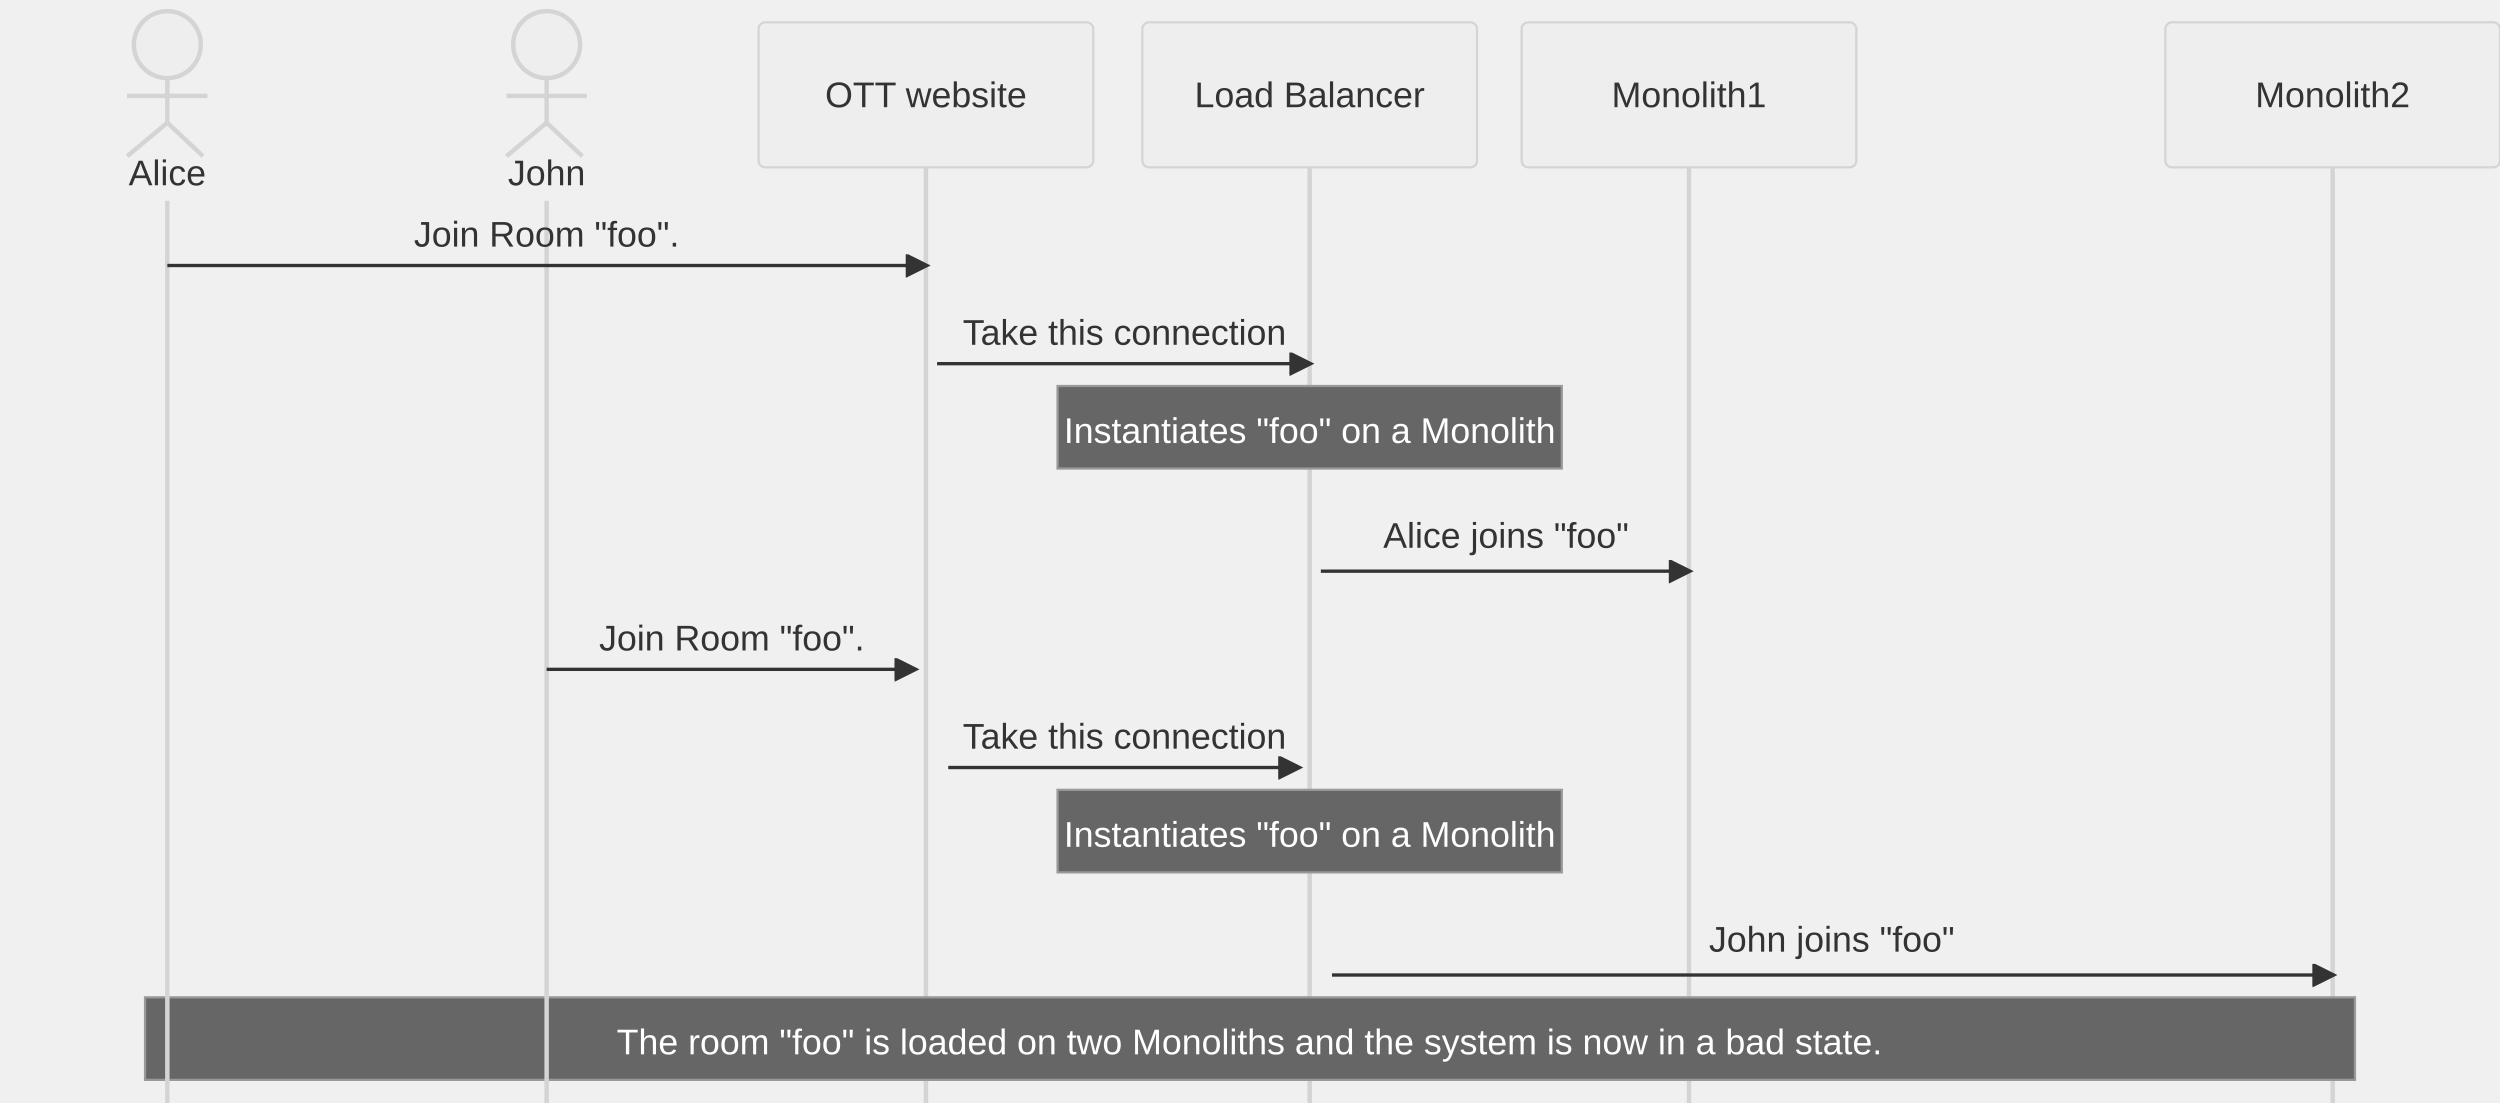
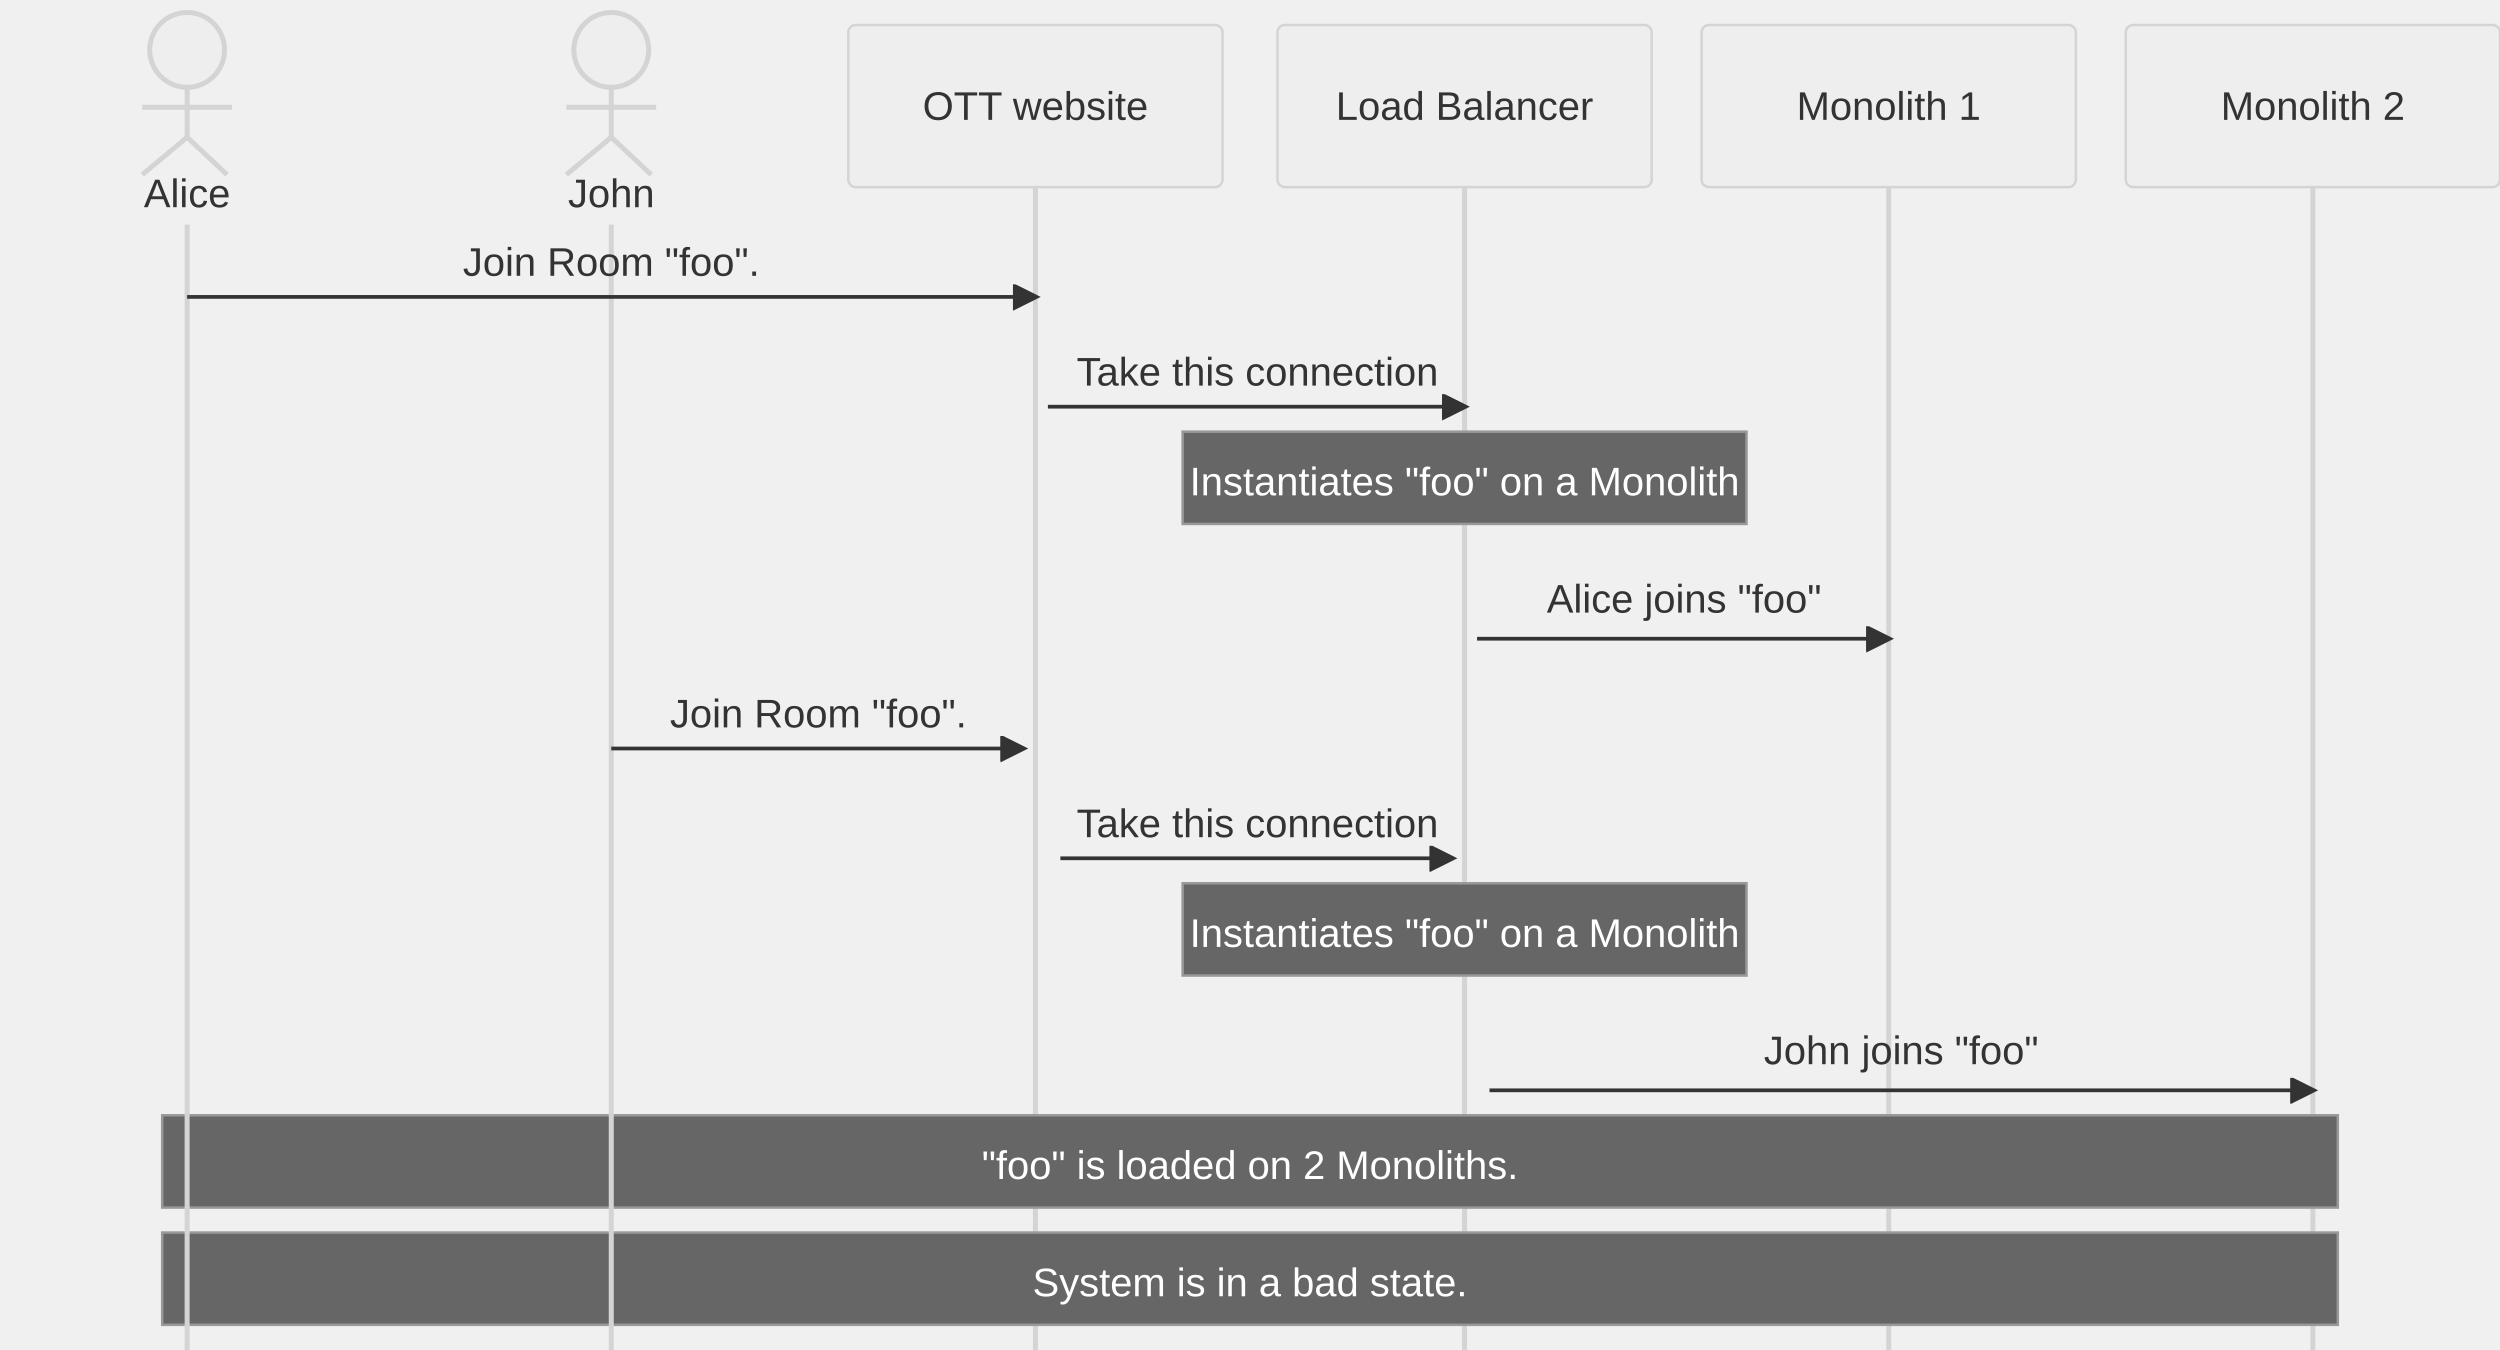
- <svg xmlns="http://www.w3.org/2000/svg" aria-roledescription="sequence" role="graphics-document document" viewBox="0 -10 1120.5 494" style="max-width: 1120.5px; background-color: white;" width="100%" id="my-svg">
+ <svg xmlns="http://www.w3.org/2000/svg" aria-roledescription="sequence" role="graphics-document document" viewBox="0 -10 1002 541" style="max-width: 1002px; background-color: white;" width="100%" id="my-svg">
  <g>
-     <line stroke="#999" stroke-width="0.5px" class="200" y2="2000" x2="1045.5" y1="5" x1="1045.5" id="actor5" />
+     <line stroke="#999" stroke-width="0.5px" class="200" y2="2000" x2="927" y1="5" x1="927" id="actor5" />
    <g id="root-5">
-       <rect class="actor" ry="3" rx="3" height="65" width="150" stroke="#666" fill="#eaeaea" y="0" x="970.5" />
-       <text style="text-anchor: middle; font-size: 16px; font-weight: 400;" class="actor" alignment-baseline="central" dominant-baseline="central" y="32.5" x="1045.5">
-         <tspan dy="0" x="1045.5">Monolith2</tspan>
+       <rect class="actor" ry="3" rx="3" height="65" width="150" stroke="#666" fill="#eaeaea" y="0" x="852" />
+       <text style="text-anchor: middle; font-size: 16px; font-weight: 400;" class="actor" alignment-baseline="central" dominant-baseline="central" y="32.5" x="927">
+         <tspan dy="0" x="927">Monolith 2</tspan>
      </text>
    </g>
  </g>
  <g>
    <line stroke="#999" stroke-width="0.5px" class="200" y2="2000" x2="757" y1="5" x1="757" id="actor4" />
    <g id="root-4">
      <rect class="actor" ry="3" rx="3" height="65" width="150" stroke="#666" fill="#eaeaea" y="0" x="682" />
      <text style="text-anchor: middle; font-size: 16px; font-weight: 400;" class="actor" alignment-baseline="central" dominant-baseline="central" y="32.5" x="757">
-         <tspan dy="0" x="757">Monolith1</tspan>
+         <tspan dy="0" x="757">Monolith 1</tspan>
      </text>
    </g>
  </g>
  <g>
    <line stroke="#999" stroke-width="0.5px" class="200" y2="2000" x2="587" y1="5" x1="587" id="actor3" />
    <g id="root-3">
      <rect class="actor" ry="3" rx="3" height="65" width="150" stroke="#666" fill="#eaeaea" y="0" x="512" />
      <text style="text-anchor: middle; font-size: 16px; font-weight: 400;" class="actor" alignment-baseline="central" dominant-baseline="central" y="32.5" x="587">
        <tspan dy="0" x="587">Load Balancer</tspan>
      </text>
    </g>
  </g>
  <g>
    <line stroke="#999" stroke-width="0.5px" class="200" y2="2000" x2="415" y1="5" x1="415" id="actor2" />
    <g id="root-2">
      <rect class="actor" ry="3" rx="3" height="65" width="150" stroke="#666" fill="#eaeaea" y="0" x="340" />
      <text style="text-anchor: middle; font-size: 16px; font-weight: 400;" class="actor" alignment-baseline="central" dominant-baseline="central" y="32.5" x="415">
        <tspan dy="0" x="415">OTT website</tspan>
      </text>
    </g>
  </g>
  <style>#my-svg{font-family:"trebuchet ms",verdana,arial,sans-serif;font-size:16px;fill:#000000;}#my-svg .error-icon{fill:#552222;}#my-svg .error-text{fill:#552222;stroke:#552222;}#my-svg .edge-thickness-normal{stroke-width:2px;}#my-svg .edge-thickness-thick{stroke-width:3.5px;}#my-svg .edge-pattern-solid{stroke-dasharray:0;}#my-svg .edge-pattern-dashed{stroke-dasharray:3;}#my-svg .edge-pattern-dotted{stroke-dasharray:2;}#my-svg .marker{fill:#666;stroke:#666;}#my-svg .marker.cross{stroke:#666;}#my-svg svg{font-family:"trebuchet ms",verdana,arial,sans-serif;font-size:16px;}#my-svg .actor{stroke:hsl(0, 0%, 83%);fill:#eee;}#my-svg text.actor&gt;tspan{fill:#333;stroke:none;}#my-svg .actor-line{stroke:#666;}#my-svg .messageLine0{stroke-width:1.5;stroke-dasharray:none;stroke:#333;}#my-svg .messageLine1{stroke-width:1.5;stroke-dasharray:2,2;stroke:#333;}#my-svg #arrowhead path{fill:#333;stroke:#333;}#my-svg .sequenceNumber{fill:white;}#my-svg #sequencenumber{fill:#333;}#my-svg #crosshead path{fill:#333;stroke:#333;}#my-svg .messageText{fill:#333;stroke:none;}#my-svg .labelBox{stroke:hsl(0, 0%, 83%);fill:#eee;}#my-svg .labelText,#my-svg .labelText&gt;tspan{fill:#333;stroke:none;}#my-svg .loopText,#my-svg .loopText&gt;tspan{fill:#333;stroke:none;}#my-svg .loopLine{stroke-width:2px;stroke-dasharray:2,2;stroke:hsl(0, 0%, 83%);fill:hsl(0, 0%, 83%);}#my-svg .note{stroke:#999;fill:#666;}#my-svg .noteText,#my-svg .noteText&gt;tspan{fill:#fff;stroke:none;}#my-svg .activation0{fill:#f4f4f4;stroke:#666;}#my-svg .activation1{fill:#f4f4f4;stroke:#666;}#my-svg .activation2{fill:#f4f4f4;stroke:#666;}#my-svg .actorPopupMenu{position:absolute;}#my-svg .actorPopupMenuPanel{position:absolute;fill:#eee;box-shadow:0px 8px 16px 0px rgba(0,0,0,0.2);filter:drop-shadow(3px 5px 2px rgb(0 0 0 / 0.4));}#my-svg .actor-man line{stroke:hsl(0, 0%, 83%);fill:#eee;}#my-svg .actor-man circle,#my-svg line{stroke:hsl(0, 0%, 83%);fill:#eee;stroke-width:2px;}#my-svg :root{--mermaid-font-family:"trebuchet ms",verdana,arial,sans-serif;}</style>
  <g />
  <defs>
    <symbol height="24" width="24" id="computer">
      <path d="M2 2v13h20v-13h-20zm18 11h-16v-9h16v9zm-10.228 6l.466-1h3.524l.467 1h-4.457zm14.228 3h-24l2-6h2.104l-1.33 4h18.45l-1.297-4h2.073l2 6zm-5-10h-14v-7h14v7z" transform="scale(.5)" />
    </symbol>
  </defs>
  <defs>
    <symbol clip-rule="evenodd" fill-rule="evenodd" id="database">
      <path d="M12.258.001l.256.004.255.005.253.008.251.01.249.012.247.015.246.016.242.019.241.02.239.023.236.024.233.027.231.028.229.031.225.032.223.034.22.036.217.038.214.04.211.041.208.043.205.045.201.046.198.048.194.05.191.051.187.053.183.054.18.056.175.057.172.059.168.06.163.061.16.063.155.064.15.066.074.033.073.033.071.034.07.034.069.035.068.035.067.035.066.035.064.036.064.036.062.036.06.036.06.037.058.037.058.037.055.038.055.038.053.038.052.038.051.039.05.039.048.039.047.039.045.04.044.04.043.04.041.04.04.041.039.041.037.041.036.041.034.041.033.042.032.042.03.042.029.042.027.042.026.043.024.043.023.043.021.043.02.043.018.044.017.043.015.044.013.044.012.044.011.045.009.044.007.045.006.045.004.045.002.045.001.045v17l-.001.045-.002.045-.004.045-.006.045-.007.045-.009.044-.011.045-.012.044-.013.044-.015.044-.017.043-.018.044-.02.043-.021.043-.023.043-.024.043-.026.043-.027.042-.029.042-.03.042-.032.042-.033.042-.034.041-.036.041-.037.041-.039.041-.04.041-.041.04-.043.04-.044.04-.045.04-.047.039-.048.039-.05.039-.051.039-.052.038-.053.038-.055.038-.055.038-.058.037-.058.037-.06.037-.06.036-.062.036-.064.036-.064.036-.066.035-.067.035-.068.035-.069.035-.07.034-.071.034-.073.033-.074.033-.15.066-.155.064-.16.063-.163.061-.168.06-.172.059-.175.057-.18.056-.183.054-.187.053-.191.051-.194.05-.198.048-.201.046-.205.045-.208.043-.211.041-.214.04-.217.038-.22.036-.223.034-.225.032-.229.031-.231.028-.233.027-.236.024-.239.023-.241.02-.242.019-.246.016-.247.015-.249.012-.251.01-.253.008-.255.005-.256.004-.258.001-.258-.001-.256-.004-.255-.005-.253-.008-.251-.01-.249-.012-.247-.015-.245-.016-.243-.019-.241-.02-.238-.023-.236-.024-.234-.027-.231-.028-.228-.031-.226-.032-.223-.034-.22-.036-.217-.038-.214-.04-.211-.041-.208-.043-.204-.045-.201-.046-.198-.048-.195-.05-.19-.051-.187-.053-.184-.054-.179-.056-.176-.057-.172-.059-.167-.06-.164-.061-.159-.063-.155-.064-.151-.066-.074-.033-.072-.033-.072-.034-.07-.034-.069-.035-.068-.035-.067-.035-.066-.035-.064-.036-.063-.036-.062-.036-.061-.036-.06-.037-.058-.037-.057-.037-.056-.038-.055-.038-.053-.038-.052-.038-.051-.039-.049-.039-.049-.039-.046-.039-.046-.04-.044-.04-.043-.04-.041-.04-.04-.041-.039-.041-.037-.041-.036-.041-.034-.041-.033-.042-.032-.042-.03-.042-.029-.042-.027-.042-.026-.043-.024-.043-.023-.043-.021-.043-.02-.043-.018-.044-.017-.043-.015-.044-.013-.044-.012-.044-.011-.045-.009-.044-.007-.045-.006-.045-.004-.045-.002-.045-.001-.045v-17l.001-.045.002-.045.004-.045.006-.045.007-.045.009-.044.011-.045.012-.044.013-.044.015-.044.017-.043.018-.044.02-.043.021-.043.023-.043.024-.043.026-.043.027-.042.029-.042.03-.042.032-.042.033-.042.034-.041.036-.041.037-.041.039-.041.04-.041.041-.04.043-.04.044-.04.046-.04.046-.039.049-.039.049-.039.051-.039.052-.038.053-.038.055-.038.056-.038.057-.037.058-.037.06-.037.061-.036.062-.036.063-.036.064-.036.066-.035.067-.035.068-.035.069-.035.07-.034.072-.034.072-.033.074-.033.151-.066.155-.064.159-.063.164-.061.167-.06.172-.059.176-.057.179-.056.184-.054.187-.053.19-.051.195-.05.198-.048.201-.046.204-.045.208-.043.211-.041.214-.04.217-.038.22-.036.223-.034.226-.032.228-.031.231-.028.234-.027.236-.024.238-.023.241-.02.243-.019.245-.016.247-.015.249-.012.251-.01.253-.008.255-.005.256-.004.258-.001.258.001zm-9.258 20.499v.01l.001.021.003.021.004.022.005.021.006.022.007.022.009.023.01.022.011.023.012.023.013.023.015.023.016.024.017.023.018.024.019.024.021.024.022.025.023.024.024.025.052.049.056.05.061.051.066.051.07.051.075.051.079.052.084.052.088.052.092.052.097.052.102.051.105.052.11.052.114.051.119.051.123.051.127.05.131.05.135.05.139.048.144.049.147.047.152.047.155.047.16.045.163.045.167.043.171.043.176.041.178.041.183.039.187.039.19.037.194.035.197.035.202.033.204.031.209.03.212.029.216.027.219.025.222.024.226.021.23.02.233.018.236.016.24.015.243.012.246.01.249.008.253.005.256.004.259.001.26-.001.257-.004.254-.005.25-.008.247-.011.244-.012.241-.014.237-.016.233-.018.231-.021.226-.021.224-.024.22-.026.216-.027.212-.028.21-.031.205-.031.202-.034.198-.034.194-.036.191-.037.187-.039.183-.04.179-.04.175-.042.172-.043.168-.044.163-.045.16-.046.155-.046.152-.047.148-.048.143-.049.139-.049.136-.05.131-.05.126-.05.123-.051.118-.052.114-.051.11-.052.106-.052.101-.052.096-.052.092-.052.088-.053.083-.051.079-.052.074-.052.07-.051.065-.051.06-.051.056-.05.051-.05.023-.024.023-.025.021-.024.02-.024.019-.024.018-.024.017-.024.015-.023.014-.024.013-.023.012-.023.01-.023.01-.022.008-.022.006-.022.006-.022.004-.022.004-.021.001-.021.001-.021v-4.127l-.077.055-.08.053-.083.054-.085.053-.087.052-.09.052-.093.051-.095.05-.097.05-.1.049-.102.049-.105.048-.106.047-.109.047-.111.046-.114.045-.115.045-.118.044-.12.043-.122.042-.124.042-.126.041-.128.04-.13.04-.132.038-.134.038-.135.037-.138.037-.139.035-.142.035-.143.034-.144.033-.147.032-.148.031-.15.03-.151.03-.153.029-.154.027-.156.027-.158.026-.159.025-.161.024-.162.023-.163.022-.165.021-.166.02-.167.019-.169.018-.169.017-.171.016-.173.015-.173.014-.175.013-.175.012-.177.011-.178.01-.179.008-.179.008-.181.006-.182.005-.182.004-.184.003-.184.002h-.37l-.184-.002-.184-.003-.182-.004-.182-.005-.181-.006-.179-.008-.179-.008-.178-.01-.176-.011-.176-.012-.175-.013-.173-.014-.172-.015-.171-.016-.17-.017-.169-.018-.167-.019-.166-.02-.165-.021-.163-.022-.162-.023-.161-.024-.159-.025-.157-.026-.156-.027-.155-.027-.153-.029-.151-.03-.15-.03-.148-.031-.146-.032-.145-.033-.143-.034-.141-.035-.14-.035-.137-.037-.136-.037-.134-.038-.132-.038-.13-.04-.128-.04-.126-.041-.124-.042-.122-.042-.12-.044-.117-.043-.116-.045-.113-.045-.112-.046-.109-.047-.106-.047-.105-.048-.102-.049-.1-.049-.097-.05-.095-.05-.093-.052-.09-.051-.087-.052-.085-.053-.083-.054-.08-.054-.077-.054v4.127zm0-5.654v.011l.001.021.003.021.004.021.005.022.006.022.007.022.009.022.01.022.011.023.012.023.013.023.015.024.016.023.017.024.018.024.019.024.021.024.022.024.023.025.024.024.052.05.056.05.061.05.066.051.07.051.075.052.079.051.084.052.088.052.092.052.097.052.102.052.105.052.11.051.114.051.119.052.123.05.127.051.131.05.135.049.139.049.144.048.147.048.152.047.155.046.16.045.163.045.167.044.171.042.176.042.178.04.183.04.187.038.19.037.194.036.197.034.202.033.204.032.209.03.212.028.216.027.219.025.222.024.226.022.23.02.233.018.236.016.24.014.243.012.246.01.249.008.253.006.256.003.259.001.26-.001.257-.003.254-.006.25-.008.247-.01.244-.012.241-.015.237-.016.233-.018.231-.02.226-.022.224-.024.22-.025.216-.027.212-.029.21-.03.205-.032.202-.033.198-.035.194-.036.191-.037.187-.039.183-.039.179-.041.175-.042.172-.043.168-.044.163-.045.16-.045.155-.047.152-.047.148-.048.143-.048.139-.05.136-.049.131-.05.126-.051.123-.051.118-.051.114-.052.11-.052.106-.052.101-.052.096-.052.092-.052.088-.052.083-.052.079-.052.074-.051.07-.052.065-.051.06-.05.056-.051.051-.049.023-.025.023-.024.021-.025.02-.024.019-.024.018-.024.017-.024.015-.023.014-.023.013-.024.012-.022.01-.023.01-.023.008-.022.006-.022.006-.022.004-.021.004-.022.001-.021.001-.021v-4.139l-.077.054-.08.054-.083.054-.085.052-.087.053-.09.051-.093.051-.095.051-.097.05-.1.049-.102.049-.105.048-.106.047-.109.047-.111.046-.114.045-.115.044-.118.044-.12.044-.122.042-.124.042-.126.041-.128.04-.13.039-.132.039-.134.038-.135.037-.138.036-.139.036-.142.035-.143.033-.144.033-.147.033-.148.031-.15.03-.151.03-.153.028-.154.028-.156.027-.158.026-.159.025-.161.024-.162.023-.163.022-.165.021-.166.02-.167.019-.169.018-.169.017-.171.016-.173.015-.173.014-.175.013-.175.012-.177.011-.178.009-.179.009-.179.007-.181.007-.182.005-.182.004-.184.003-.184.002h-.37l-.184-.002-.184-.003-.182-.004-.182-.005-.181-.007-.179-.007-.179-.009-.178-.009-.176-.011-.176-.012-.175-.013-.173-.014-.172-.015-.171-.016-.17-.017-.169-.018-.167-.019-.166-.02-.165-.021-.163-.022-.162-.023-.161-.024-.159-.025-.157-.026-.156-.027-.155-.028-.153-.028-.151-.03-.15-.03-.148-.031-.146-.033-.145-.033-.143-.033-.141-.035-.14-.036-.137-.036-.136-.037-.134-.038-.132-.039-.13-.039-.128-.04-.126-.041-.124-.042-.122-.043-.12-.043-.117-.044-.116-.044-.113-.046-.112-.046-.109-.046-.106-.047-.105-.048-.102-.049-.1-.049-.097-.05-.095-.051-.093-.051-.09-.051-.087-.053-.085-.052-.083-.054-.08-.054-.077-.054v4.139zm0-5.666v.011l.001.02.003.022.004.021.005.022.006.021.007.022.009.023.01.022.011.023.012.023.013.023.015.023.016.024.017.024.018.023.019.024.021.025.022.024.023.024.024.025.052.05.056.05.061.05.066.051.07.051.075.052.079.051.084.052.088.052.092.052.097.052.102.052.105.051.11.052.114.051.119.051.123.051.127.05.131.05.135.05.139.049.144.048.147.048.152.047.155.046.16.045.163.045.167.043.171.043.176.042.178.04.183.04.187.038.19.037.194.036.197.034.202.033.204.032.209.03.212.028.216.027.219.025.222.024.226.021.23.02.233.018.236.017.24.014.243.012.246.01.249.008.253.006.256.003.259.001.26-.001.257-.003.254-.006.25-.008.247-.01.244-.013.241-.014.237-.016.233-.018.231-.02.226-.022.224-.024.22-.025.216-.027.212-.029.21-.03.205-.032.202-.033.198-.035.194-.036.191-.037.187-.039.183-.039.179-.041.175-.042.172-.043.168-.044.163-.045.16-.045.155-.047.152-.047.148-.048.143-.049.139-.049.136-.049.131-.051.126-.05.123-.051.118-.052.114-.051.11-.052.106-.052.101-.052.096-.052.092-.052.088-.052.083-.052.079-.052.074-.052.07-.051.065-.051.06-.051.056-.05.051-.049.023-.025.023-.025.021-.024.02-.024.019-.024.018-.024.017-.024.015-.023.014-.024.013-.023.012-.023.01-.022.01-.023.008-.022.006-.022.006-.022.004-.022.004-.021.001-.021.001-.021v-4.153l-.077.054-.08.054-.083.053-.085.053-.087.053-.09.051-.093.051-.095.051-.097.05-.1.049-.102.048-.105.048-.106.048-.109.046-.111.046-.114.046-.115.044-.118.044-.12.043-.122.043-.124.042-.126.041-.128.04-.13.039-.132.039-.134.038-.135.037-.138.036-.139.036-.142.034-.143.034-.144.033-.147.032-.148.032-.15.03-.151.03-.153.028-.154.028-.156.027-.158.026-.159.024-.161.024-.162.023-.163.023-.165.021-.166.02-.167.019-.169.018-.169.017-.171.016-.173.015-.173.014-.175.013-.175.012-.177.01-.178.01-.179.009-.179.007-.181.006-.182.006-.182.004-.184.003-.184.001-.185.001-.185-.001-.184-.001-.184-.003-.182-.004-.182-.006-.181-.006-.179-.007-.179-.009-.178-.01-.176-.01-.176-.012-.175-.013-.173-.014-.172-.015-.171-.016-.17-.017-.169-.018-.167-.019-.166-.02-.165-.021-.163-.023-.162-.023-.161-.024-.159-.024-.157-.026-.156-.027-.155-.028-.153-.028-.151-.03-.15-.03-.148-.032-.146-.032-.145-.033-.143-.034-.141-.034-.14-.036-.137-.036-.136-.037-.134-.038-.132-.039-.13-.039-.128-.041-.126-.041-.124-.041-.122-.043-.12-.043-.117-.044-.116-.044-.113-.046-.112-.046-.109-.046-.106-.048-.105-.048-.102-.048-.1-.05-.097-.049-.095-.051-.093-.051-.09-.052-.087-.052-.085-.053-.083-.053-.08-.054-.077-.054v4.153zm8.74-8.179l-.257.004-.254.005-.25.008-.247.011-.244.012-.241.014-.237.016-.233.018-.231.021-.226.022-.224.023-.22.026-.216.027-.212.028-.21.031-.205.032-.202.033-.198.034-.194.036-.191.038-.187.038-.183.04-.179.041-.175.042-.172.043-.168.043-.163.045-.16.046-.155.046-.152.048-.148.048-.143.048-.139.049-.136.05-.131.05-.126.051-.123.051-.118.051-.114.052-.11.052-.106.052-.101.052-.096.052-.092.052-.088.052-.083.052-.079.052-.074.051-.07.052-.065.051-.06.05-.056.05-.051.05-.023.025-.023.024-.021.024-.02.025-.019.024-.018.024-.017.023-.015.024-.014.023-.013.023-.012.023-.01.023-.01.022-.008.022-.006.023-.006.021-.004.022-.004.021-.001.021-.001.021.001.021.001.021.004.021.004.022.006.021.006.023.008.022.01.022.01.023.012.023.013.023.014.023.015.024.017.023.018.024.019.024.02.025.021.024.023.024.023.025.051.05.056.05.06.05.065.051.07.052.074.051.079.052.083.052.088.052.092.052.096.052.101.052.106.052.11.052.114.052.118.051.123.051.126.051.131.05.136.05.139.049.143.048.148.048.152.048.155.046.16.046.163.045.168.043.172.043.175.042.179.041.183.04.187.038.191.038.194.036.198.034.202.033.205.032.21.031.212.028.216.027.22.026.224.023.226.022.231.021.233.018.237.016.241.014.244.012.247.011.25.008.254.005.257.004.26.001.26-.001.257-.004.254-.005.25-.008.247-.011.244-.012.241-.014.237-.016.233-.018.231-.021.226-.022.224-.023.22-.026.216-.027.212-.028.21-.031.205-.032.202-.033.198-.034.194-.036.191-.038.187-.038.183-.04.179-.041.175-.042.172-.043.168-.043.163-.045.16-.046.155-.046.152-.048.148-.048.143-.048.139-.049.136-.05.131-.05.126-.051.123-.051.118-.051.114-.052.11-.052.106-.052.101-.052.096-.052.092-.052.088-.052.083-.052.079-.052.074-.051.07-.052.065-.051.06-.05.056-.05.051-.05.023-.025.023-.024.021-.024.02-.025.019-.024.018-.024.017-.023.015-.024.014-.023.013-.023.012-.023.01-.023.01-.022.008-.022.006-.023.006-.021.004-.022.004-.021.001-.021.001-.021-.001-.021-.001-.021-.004-.021-.004-.022-.006-.021-.006-.023-.008-.022-.01-.022-.01-.023-.012-.023-.013-.023-.014-.023-.015-.024-.017-.023-.018-.024-.019-.024-.02-.025-.021-.024-.023-.024-.023-.025-.051-.05-.056-.05-.06-.05-.065-.051-.07-.052-.074-.051-.079-.052-.083-.052-.088-.052-.092-.052-.096-.052-.101-.052-.106-.052-.11-.052-.114-.052-.118-.051-.123-.051-.126-.051-.131-.05-.136-.05-.139-.049-.143-.048-.148-.048-.152-.048-.155-.046-.16-.046-.163-.045-.168-.043-.172-.043-.175-.042-.179-.041-.183-.04-.187-.038-.191-.038-.194-.036-.198-.034-.202-.033-.205-.032-.21-.031-.212-.028-.216-.027-.22-.026-.224-.023-.226-.022-.231-.021-.233-.018-.237-.016-.241-.014-.244-.012-.247-.011-.25-.008-.254-.005-.257-.004-.26-.001-.26.001z" transform="scale(.5)" />
    </symbol>
  </defs>
  <defs>
    <symbol height="24" width="24" id="clock">
      <path d="M12 2c5.514 0 10 4.486 10 10s-4.486 10-10 10-10-4.486-10-10 4.486-10 10-10zm0-2c-6.627 0-12 5.373-12 12s5.373 12 12 12 12-5.373 12-12-5.373-12-12-12zm5.848 12.459c.202.038.202.333.001.372-1.907.361-6.045 1.111-6.547 1.111-.719 0-1.301-.582-1.301-1.301 0-.512.77-5.447 1.125-7.445.034-.192.312-.181.343.014l.985 6.238 5.394 1.011z" transform="scale(.5)" />
    </symbol>
  </defs>
  <defs>
    <marker orient="auto" markerHeight="12" markerWidth="12" markerUnits="userSpaceOnUse" refY="5" refX="9" id="arrowhead">
      <path d="M 0 0 L 10 5 L 0 10 z" />
    </marker>
  </defs>
  <defs>
    <marker refY="5" refX="4" orient="auto" markerHeight="8" markerWidth="15" id="crosshead">
      <path style="stroke-dasharray: 0, 0;" d="M 1,2 L 6,7 M 6,2 L 1,7" stroke-width="1pt" stroke="#000000" fill="none" />
    </marker>
  </defs>
  <defs>
    <marker orient="auto" markerHeight="28" markerWidth="20" refY="7" refX="18" id="filled-head">
      <path d="M 18,7 L9,13 L14,7 L9,1 Z" />
    </marker>
  </defs>
  <defs>
    <marker orient="auto" markerHeight="40" markerWidth="60" refY="15" refX="15" id="sequencenumber">
      <circle r="6" cy="15" cx="15" />
    </marker>
  </defs>
  <g />
  <g />
  <g>
    <rect class="note" ry="0" rx="0" height="37" width="226" stroke="#666" fill="#EDF2AE" y="163" x="474" />
    <text style="font-size: 16px; font-weight: 400;" dy="1em" class="noteText" alignment-baseline="middle" dominant-baseline="middle" text-anchor="middle" y="168" x="587">
      <tspan x="587">Instantiates "foo" on a Monolith</tspan>
    </text>
  </g>
  <g />
  <g />
  <g />
  <g>
    <rect class="note" ry="0" rx="0" height="37" width="226" stroke="#666" fill="#EDF2AE" y="344" x="474" />
    <text style="font-size: 16px; font-weight: 400;" dy="1em" class="noteText" alignment-baseline="middle" dominant-baseline="middle" text-anchor="middle" y="349" x="587">
      <tspan x="587">Instantiates "foo" on a Monolith</tspan>
    </text>
  </g>
  <g />
  <g>
-     <rect class="note" ry="0" rx="0" height="37" width="990.5" stroke="#666" fill="#EDF2AE" y="437" x="65" />
-     <text style="font-size: 16px; font-weight: 400;" dy="1em" class="noteText" alignment-baseline="middle" dominant-baseline="middle" text-anchor="middle" y="442" x="560">
-       <tspan x="560">The room "foo" is loaded on two Monoliths and the system is now in a bad state.</tspan>
+     <rect class="note" ry="0" rx="0" height="37" width="872" stroke="#666" fill="#EDF2AE" y="437" x="65" />
+     <text style="font-size: 16px; font-weight: 400;" dy="1em" class="noteText" alignment-baseline="middle" dominant-baseline="middle" text-anchor="middle" y="442" x="501">
+       <tspan x="501">"foo" is loaded on 2 Monoliths.</tspan>
+     </text>
+   </g>
+   <g>
+     <rect class="note" ry="0" rx="0" height="37" width="872" stroke="#666" fill="#EDF2AE" y="484" x="65" />
+     <text style="font-size: 16px; font-weight: 400;" dy="1em" class="noteText" alignment-baseline="middle" dominant-baseline="middle" text-anchor="middle" y="489" x="501">
+       <tspan x="501">System is in a bad state.</tspan>
    </text>
  </g>
  <line stroke="#999" stroke-width="0.5px" class="200" y2="2000" x2="75" y1="80" x1="75" id="actor0" />
  <g class="actor-man">
    <line y2="45" x2="75" y1="25" x1="75" id="actor-man-torso0" />
    <line y2="33" x2="93" y1="33" x1="57" id="actor-man-arms0" />
    <line y2="45" x2="75" y1="60" x1="57" />
    <line y2="60" x2="91" y1="45" x1="75" />
    <circle height="65" width="150" r="15" cy="10" cx="75" />
    <text style="text-anchor: middle; font-size: 16px; font-weight: 400;" class="actor" alignment-baseline="central" dominant-baseline="central" y="67.5" x="75">
      <tspan dy="0" x="75">Alice</tspan>
    </text>
  </g>
  <line stroke="#999" stroke-width="0.5px" class="200" y2="2000" x2="245" y1="80" x1="245" id="actor1" />
  <g class="actor-man">
    <line y2="45" x2="245" y1="25" x1="245" id="actor-man-torso1" />
    <line y2="33" x2="263" y1="33" x1="227" id="actor-man-arms1" />
    <line y2="45" x2="245" y1="60" x1="227" />
    <line y2="60" x2="261" y1="45" x1="245" />
    <circle height="65" width="150" r="15" cy="10" cx="245" />
    <text style="text-anchor: middle; font-size: 16px; font-weight: 400;" class="actor" alignment-baseline="central" dominant-baseline="central" y="67.5" x="245">
      <tspan dy="0" x="245">John</tspan>
    </text>
  </g>
  <text style="font-size: 16px; font-weight: 400;" dy="1em" class="messageText" alignment-baseline="middle" dominant-baseline="middle" text-anchor="middle" y="80" x="245">Join Room "foo".</text>
  <line style="fill: none;" marker-end="url(#arrowhead)" stroke="none" stroke-width="2" class="messageLine0" y2="109" x2="415" y1="109" x1="75" />
  <text style="font-size: 16px; font-weight: 400;" dy="1em" class="messageText" alignment-baseline="middle" dominant-baseline="middle" text-anchor="middle" y="124" x="504">Take this connection</text>
  <line style="fill: none;" marker-end="url(#arrowhead)" stroke="none" stroke-width="2" class="messageLine0" y2="153" x2="587" y1="153" x1="420" />
  <text style="font-size: 16px; font-weight: 400;" dy="1em" class="messageText" alignment-baseline="middle" dominant-baseline="middle" text-anchor="middle" y="215" x="675">Alice joins "foo"</text>
  <line style="fill: none;" marker-end="url(#arrowhead)" stroke="none" stroke-width="2" class="messageLine0" y2="246" x2="757" y1="246" x1="592" />
  <text style="font-size: 16px; font-weight: 400;" dy="1em" class="messageText" alignment-baseline="middle" dominant-baseline="middle" text-anchor="middle" y="261" x="328">Join Room "foo".</text>
  <line style="fill: none;" marker-end="url(#arrowhead)" stroke="none" stroke-width="2" class="messageLine0" y2="290" x2="410" y1="290" x1="245" />
  <text style="font-size: 16px; font-weight: 400;" dy="1em" class="messageText" alignment-baseline="middle" dominant-baseline="middle" text-anchor="middle" y="305" x="504">Take this connection</text>
  <line style="fill: none;" marker-end="url(#arrowhead)" stroke="none" stroke-width="2" class="messageLine0" y2="334" x2="582" y1="334" x1="425" />
-   <text style="font-size: 16px; font-weight: 400;" dy="1em" class="messageText" alignment-baseline="middle" dominant-baseline="middle" text-anchor="middle" y="396" x="821">John joins "foo"</text>
-   <line style="fill: none;" marker-end="url(#arrowhead)" stroke="none" stroke-width="2" class="messageLine0" y2="427" x2="1045.5" y1="427" x1="597" />
+   <text style="font-size: 16px; font-weight: 400;" dy="1em" class="messageText" alignment-baseline="middle" dominant-baseline="middle" text-anchor="middle" y="396" x="762">John joins "foo"</text>
+   <line style="fill: none;" marker-end="url(#arrowhead)" stroke="none" stroke-width="2" class="messageLine0" y2="427" x2="927" y1="427" x1="597" />
</svg>
